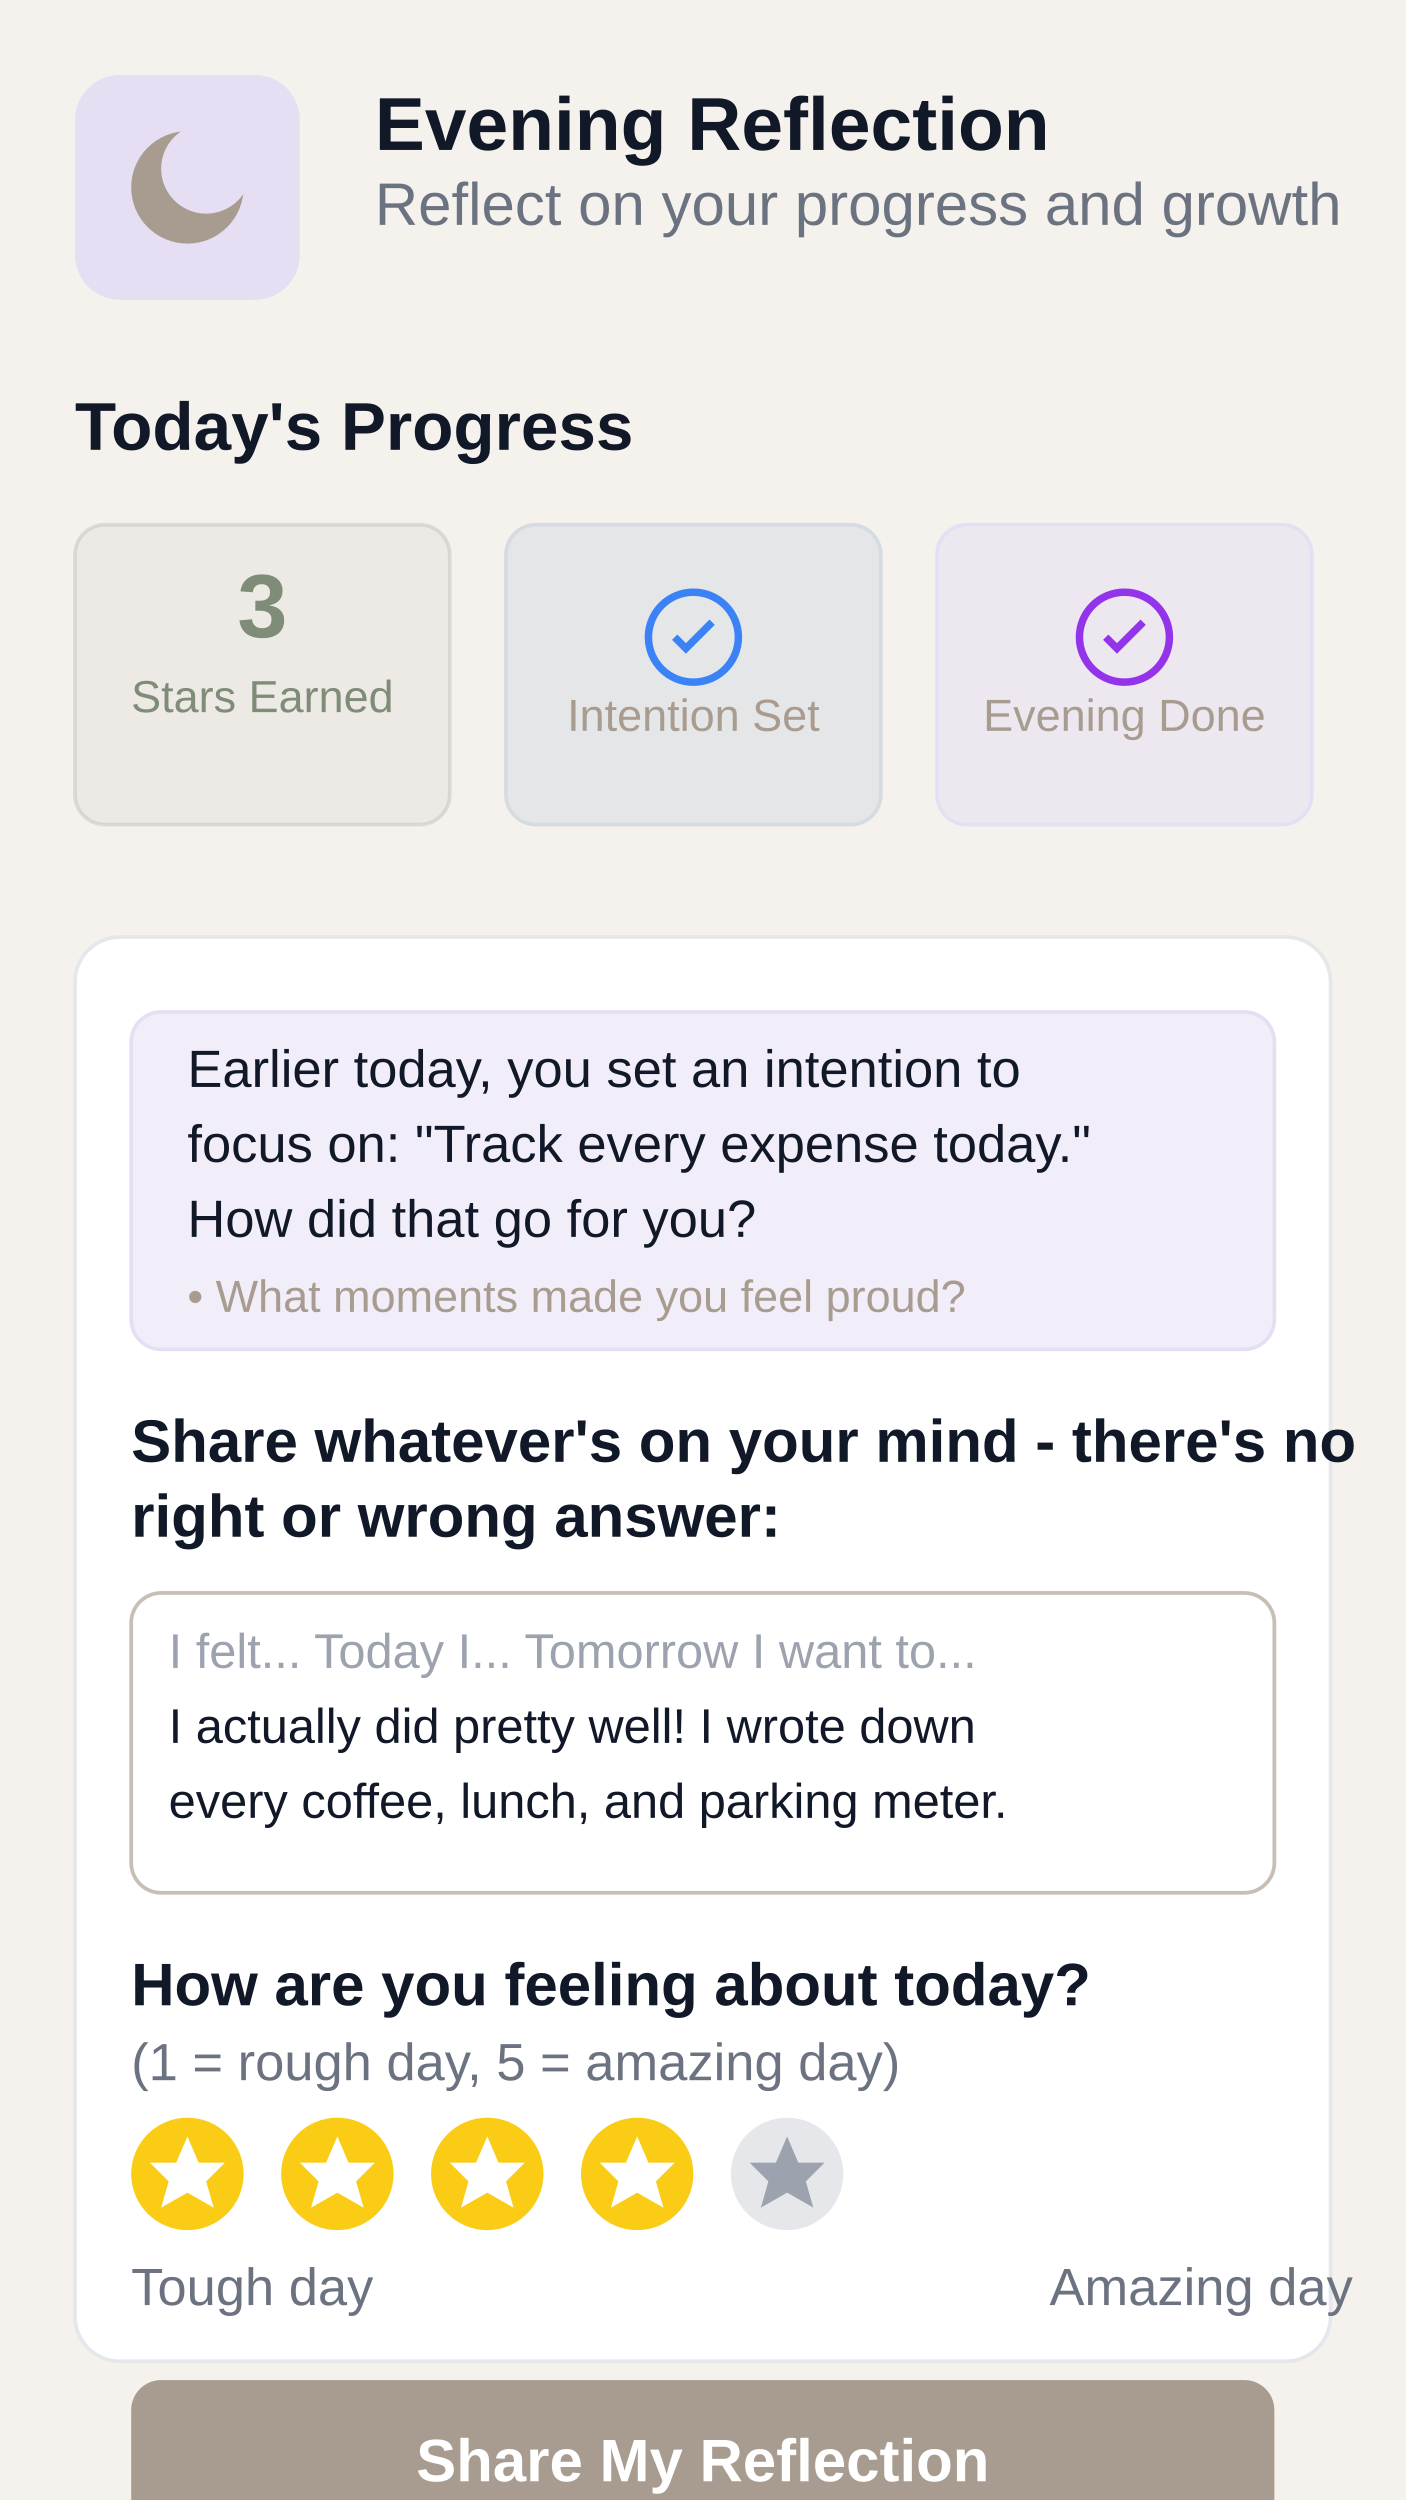
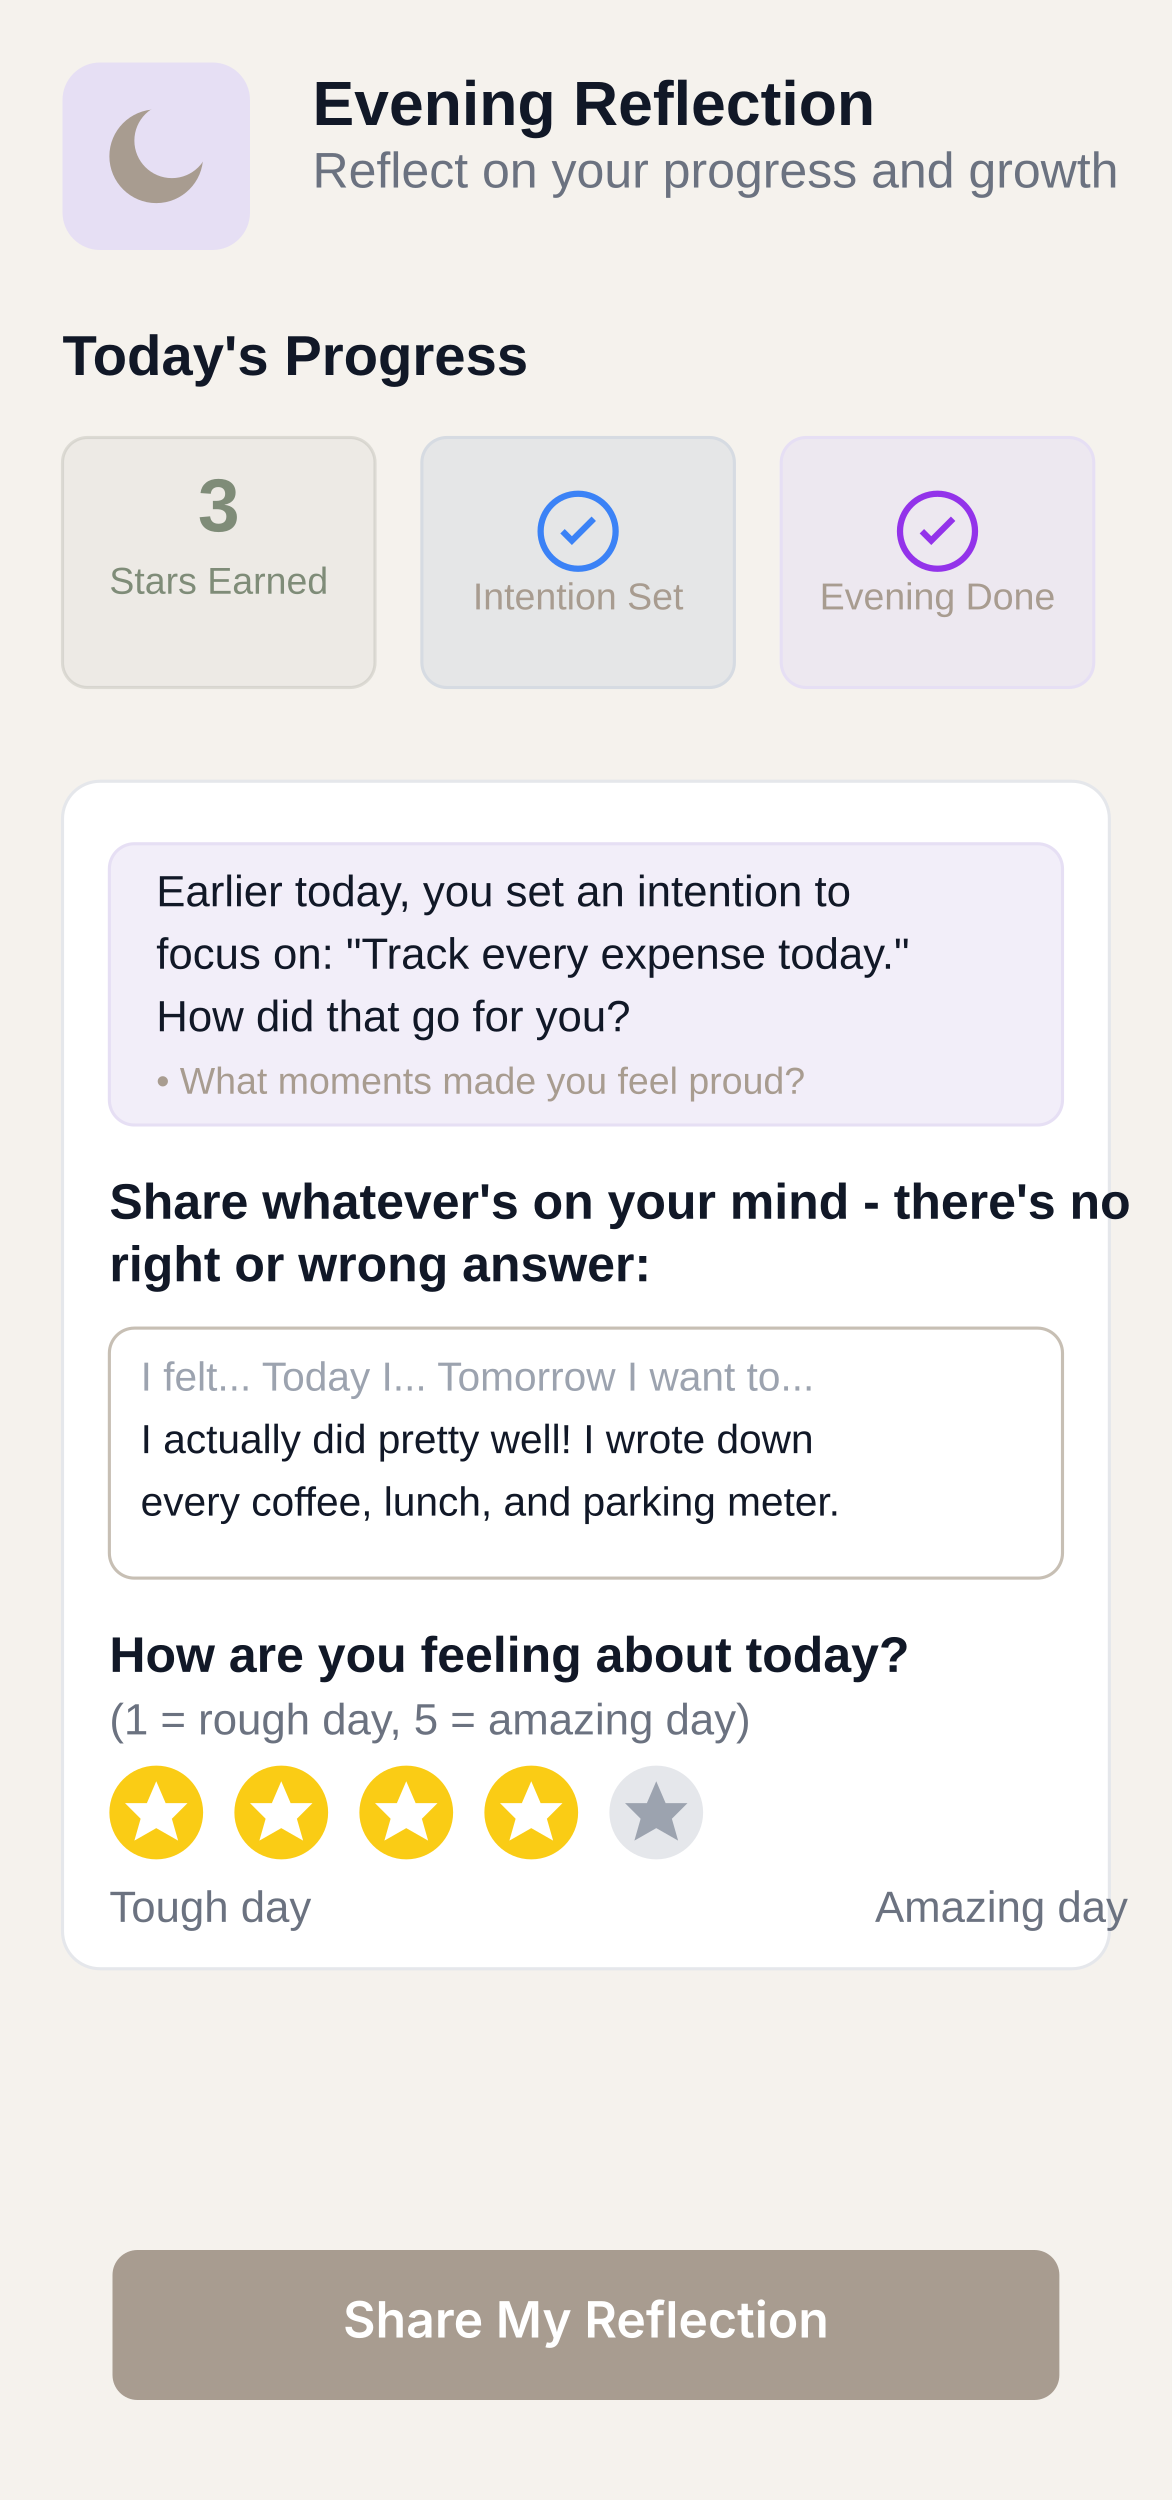
- <svg xmlns="http://www.w3.org/2000/svg" width="375" height="667" viewBox="0 0 375 667">
-   <rect width="375" height="667" fill="#F5F2ED" />
+ <svg xmlns="http://www.w3.org/2000/svg" width="375" height="800" viewBox="0 0 375 800" fill="none">
+   <rect width="375" height="800" fill="#F5F2ED" />
  <g transform="translate(20, 20)">
    <rect width="60" height="60" rx="12" fill="#E6DFF4" />
    <circle cx="30" cy="30" r="15" fill="#A89C90" />
    <circle cx="35" cy="25" r="12" fill="#E6DFF4" />
  </g>
  <text x="100" y="40" font-family="Arial, sans-serif" font-size="20" font-weight="bold" fill="#111827">Evening Reflection</text>
  <text x="100" y="60" font-family="Arial, sans-serif" font-size="16" fill="#6B7280">Reflect on your progress and growth</text>
  <text x="20" y="120" font-family="Arial, sans-serif" font-size="18" font-weight="600" fill="#111827">Today's Progress</text>
  <g transform="translate(20, 140)">
    <rect width="100" height="80" rx="8" fill="#A3A69C" fill-opacity="0.1" stroke="#A3A69C" stroke-opacity="0.3" />
    <text x="50" y="30" font-family="Arial, sans-serif" font-size="24" font-weight="bold" fill="#7F8C78" text-anchor="middle">3</text>
    <text x="50" y="50" font-family="Arial, sans-serif" font-size="12" font-weight="500" fill="#7F8C78" text-anchor="middle">Stars Earned</text>
    <rect x="115" width="100" height="80" rx="8" fill="#D6DBE2" fill-opacity="0.5" stroke="#D6DBE2" />
    <circle cx="165" cy="30" r="12" fill="none" stroke="#3B82F6" stroke-width="2" />
    <path d="M160 30 L163 33 L170 26" stroke="#3B82F6" stroke-width="2" fill="none" />
    <text x="165" y="55" font-family="Arial, sans-serif" font-size="12" font-weight="500" fill="#A89C90" text-anchor="middle">Intention Set</text>
    <rect x="230" width="100" height="80" rx="8" fill="#E6DFF4" fill-opacity="0.5" stroke="#E6DFF4" />
    <circle cx="280" cy="30" r="12" fill="none" stroke="#9333EA" stroke-width="2" />
    <path d="M275 30 L278 33 L285 26" stroke="#9333EA" stroke-width="2" fill="none" />
    <text x="280" y="55" font-family="Arial, sans-serif" font-size="12" font-weight="500" fill="#A89C90" text-anchor="middle">Evening Done</text>
  </g>
  <rect x="20" y="250" width="335" height="380" rx="12" fill="white" stroke="#E5E7EB" />
  <rect x="35" y="270" width="305" height="90" rx="8" fill="#E6DFF4" fill-opacity="0.5" stroke="#E6DFF4" />
  <text x="50" y="290" font-family="Arial, sans-serif" font-size="14" font-weight="500" fill="#111827">Earlier today, you set an intention to</text>
  <text x="50" y="310" font-family="Arial, sans-serif" font-size="14" font-weight="500" fill="#111827">focus on: "Track every expense today."</text>
  <text x="50" y="330" font-family="Arial, sans-serif" font-size="14" font-weight="500" fill="#111827">How did that go for you?</text>
  <text x="50" y="350" font-family="Arial, sans-serif" font-size="12" fill="#A89C90">• What moments made you feel proud?</text>
  <text x="35" y="390" font-family="Arial, sans-serif" font-size="16" font-weight="600" fill="#111827">Share whatever's on your mind - there's no</text>
  <text x="35" y="410" font-family="Arial, sans-serif" font-size="16" font-weight="600" fill="#111827">right or wrong answer:</text>
  <rect x="35" y="425" width="305" height="80" rx="8" fill="white" stroke="#C7BFB4" />
  <text x="45" y="445" font-family="Arial, sans-serif" font-size="13" fill="#9CA3AF">I felt... Today I... Tomorrow I want to...</text>
  <text x="45" y="465" font-family="Arial, sans-serif" font-size="13" fill="#111827">I actually did pretty well! I wrote down</text>
  <text x="45" y="485" font-family="Arial, sans-serif" font-size="13" fill="#111827">every coffee, lunch, and parking meter.</text>
  <text x="35" y="535" font-family="Arial, sans-serif" font-size="16" font-weight="600" fill="#111827">How are you feeling about today?</text>
  <text x="35" y="555" font-family="Arial, sans-serif" font-size="14" fill="#6B7280">(1 = rough day, 5 = amazing day)</text>
  <g transform="translate(35, 565)">
    <circle cx="15" cy="15" r="15" fill="#FACC15" />
    <path d="M15 5 L18 12 L25 12 L20 17 L22 24 L15 20 L8 24 L10 17 L5 12 L12 12 Z" fill="white" />
    <circle cx="55" cy="15" r="15" fill="#FACC15" />
    <path d="M55 5 L58 12 L65 12 L60 17 L62 24 L55 20 L48 24 L50 17 L45 12 L52 12 Z" fill="white" />
    <circle cx="95" cy="15" r="15" fill="#FACC15" />
    <path d="M95 5 L98 12 L105 12 L100 17 L102 24 L95 20 L88 24 L90 17 L85 12 L92 12 Z" fill="white" />
    <circle cx="135" cy="15" r="15" fill="#FACC15" />
    <path d="M135 5 L138 12 L145 12 L140 17 L142 24 L135 20 L128 24 L130 17 L125 12 L132 12 Z" fill="white" />
    <circle cx="175" cy="15" r="15" fill="#E5E7EB" />
    <path d="M175 5 L178 12 L185 12 L180 17 L182 24 L175 20 L168 24 L170 17 L165 12 L172 12 Z" fill="#9CA3AF" />
  </g>
  <text x="35" y="615" font-family="Arial, sans-serif" font-size="14" fill="#6B7280">Tough day</text>
  <text x="280" y="615" font-family="Arial, sans-serif" font-size="14" fill="#6B7280">Amazing day</text>
-   <rect x="35" y="635" width="305" height="45" rx="8" fill="#A89C90" />
-   <text x="187.5" y="662" font-family="Arial, sans-serif" font-size="16" font-weight="600" fill="white" text-anchor="middle">Share My Reflection</text>
+   <rect x="36" y="720" width="303" height="48" rx="8" fill="#A89C90" />
+   <text x="187.5" y="748" text-anchor="middle" fill="white" font-family="Inter" font-size="16" font-weight="600">Share My Reflection</text>
</svg>
